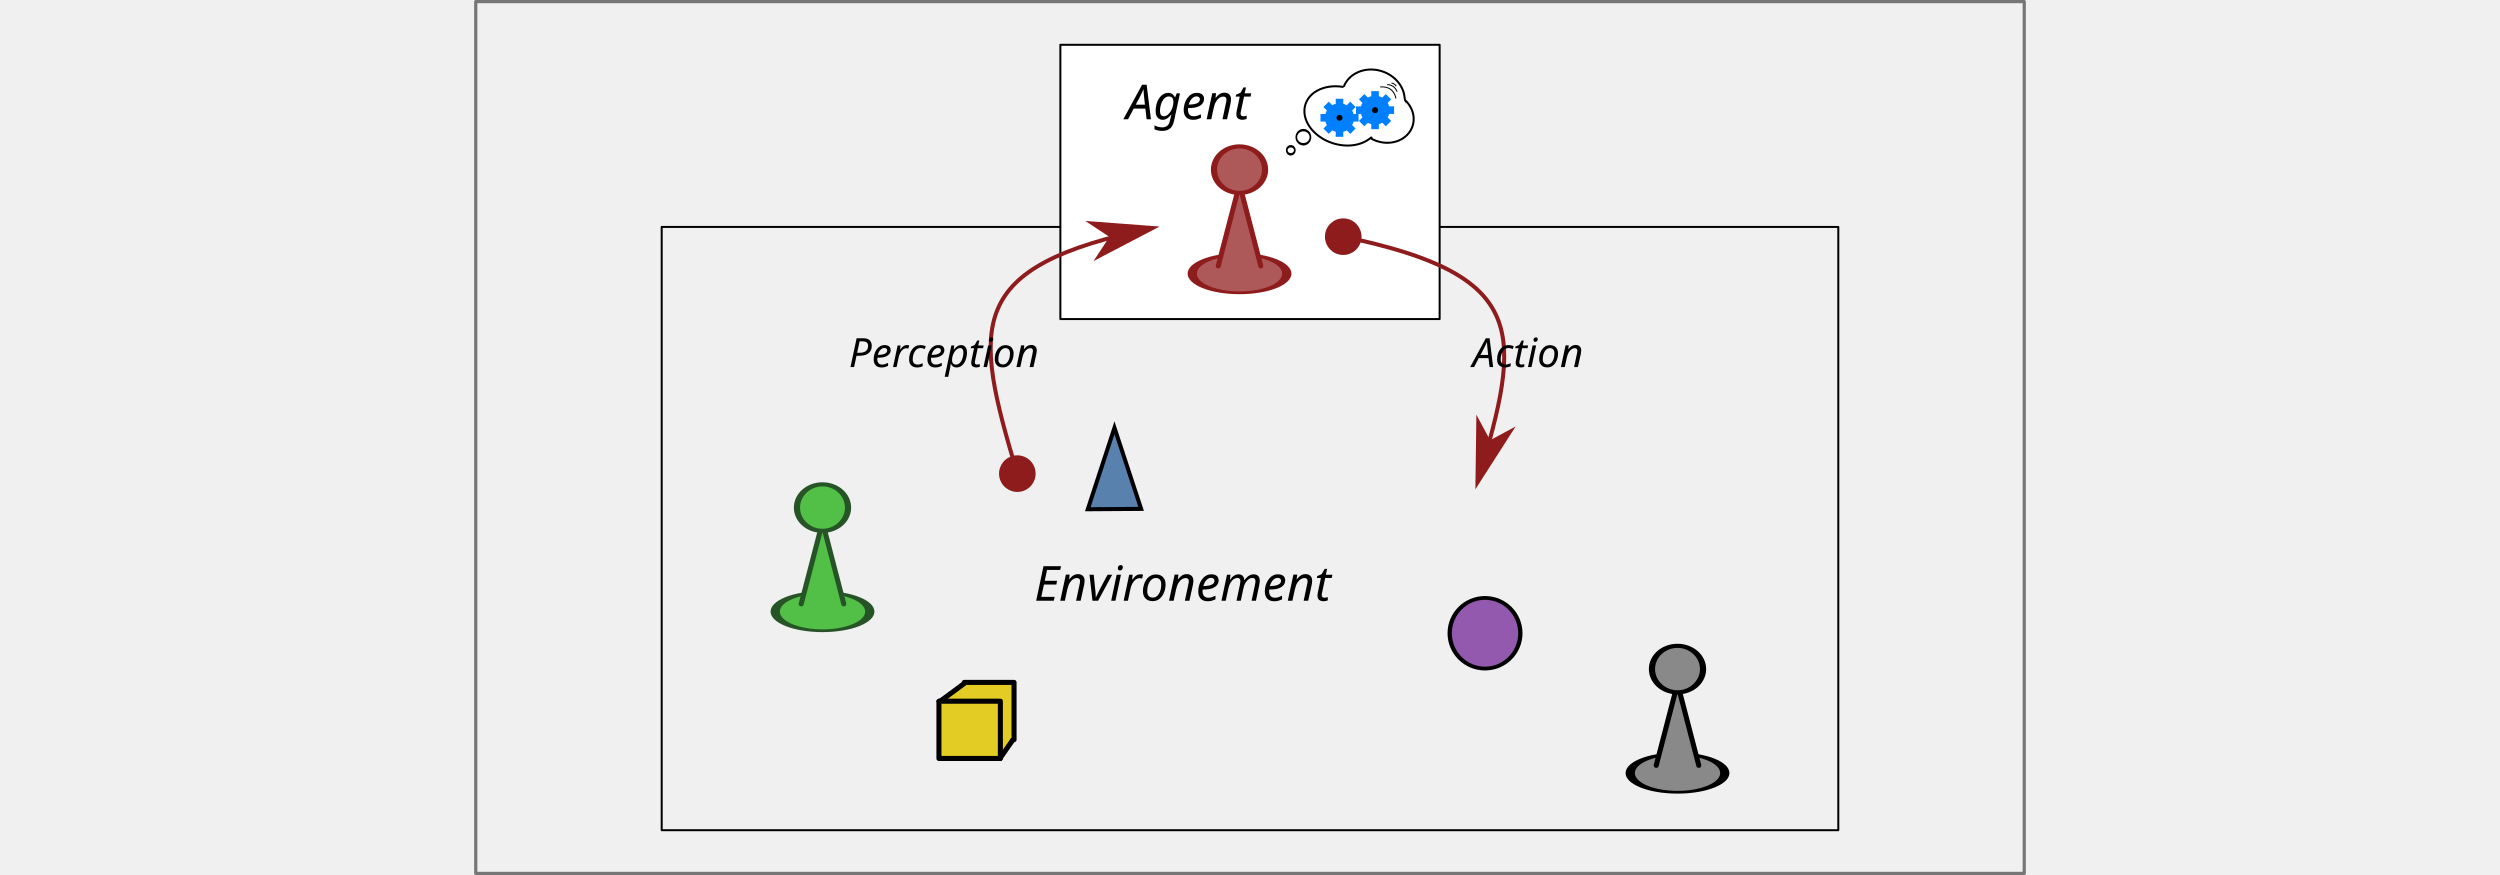
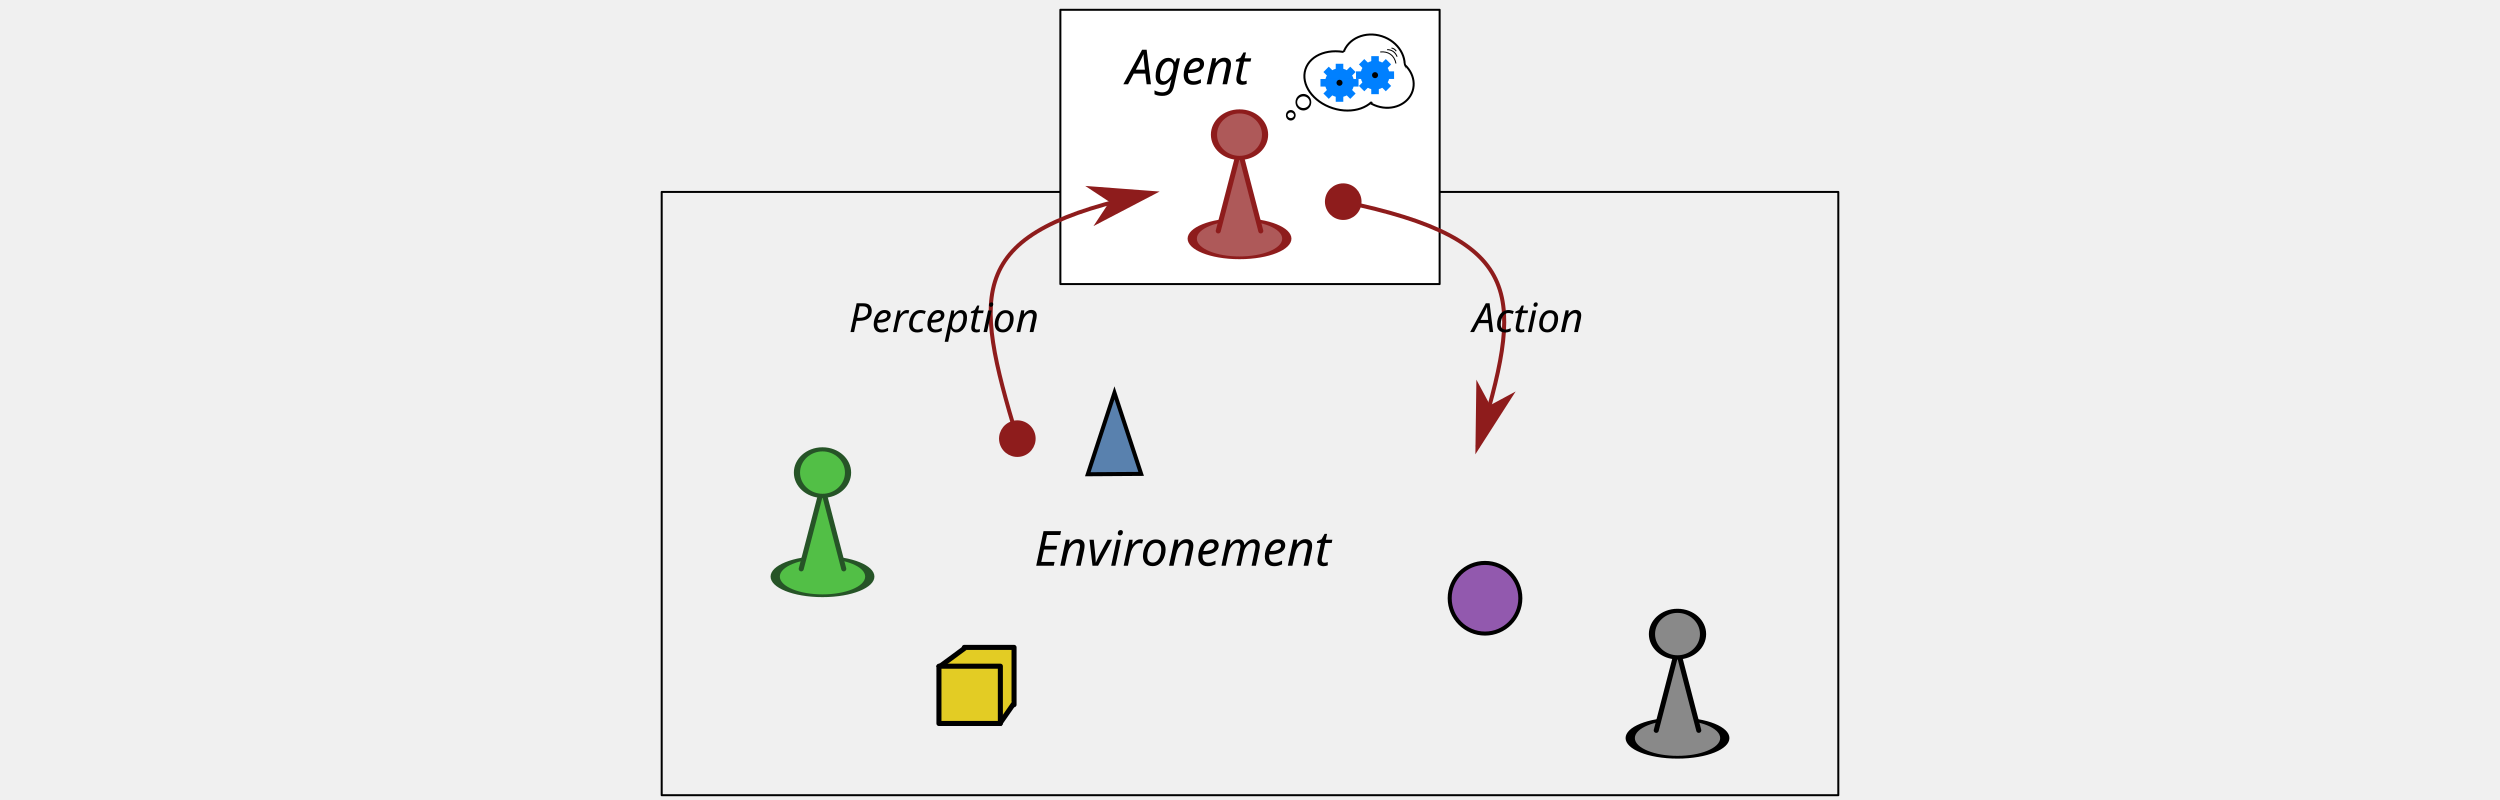
- <svg xmlns="http://www.w3.org/2000/svg" width="1000" height="350" id="svg2" version="1.1">
+ <svg xmlns="http://www.w3.org/2000/svg" width="1000" height="320" id="svg2" version="1.1">
  <defs id="defs4">
    <marker style="overflow:visible" id="Arrow1Lstart" refX="0" refY="0" orient="auto">
      <path transform="matrix(0.8,0,0,0.8,10,0)" style="fill-rule:evenodd;stroke:#000000;stroke-width:1pt" d="M 0,0 5,-5 -12.5,0 5,5 Z" id="path4001" />
    </marker>
    <marker style="overflow:visible" id="DotL" refX="0" refY="0" orient="auto">
      <path transform="matrix(0.8,0,0,0.8,5.92,0.8)" style="fill-rule:evenodd;stroke:#000000;stroke-width:1pt" d="m -2.5,-1 c 0,2.76 -2.24,5 -5,5 -2.76,0 -5,-2.24 -5,-5 0,-2.76 2.24,-5 5,-5 2.76,0 5,2.24 5,5 z" id="path4062" />
    </marker>
    <marker style="overflow:visible" id="Arrow1Lend" refX="0" refY="0" orient="auto">
      <path transform="matrix(-0.8,0,0,-0.8,-10,0)" style="fill-rule:evenodd;stroke:#000000;stroke-width:1pt" d="M 0,0 5,-5 -12.5,0 5,5 Z" id="path4004" />
    </marker>
    <marker style="overflow:visible" id="Arrow1Mend" refX="0" refY="0" orient="auto">
      <path transform="matrix(-0.4,0,0,-0.4,-4,0)" style="fill-rule:evenodd;stroke:#000000;stroke-width:1pt" d="M 0,0 5,-5 -12.5,0 5,5 Z" id="path4010" />
    </marker>
    <marker style="overflow:visible" id="Arrow1Lend-4" refX="0" refY="0" orient="auto">
      <path transform="matrix(-0.8,0,0,-0.8,-10,0)" style="fill-rule:evenodd;stroke:#000000;stroke-width:1pt" d="M 0,0 5,-5 -12.5,0 5,5 Z" id="path4004-1" />
    </marker>
    <marker style="overflow:visible" id="Arrow1Lstart-5" refX="0" refY="0" orient="auto">
      <path transform="matrix(0.8,0,0,0.8,10,0)" style="fill-rule:evenodd;stroke:#000000;stroke-width:1pt" d="M 0,0 5,-5 -12.5,0 5,5 Z" id="path4001-3" />
    </marker>
    <marker style="overflow:visible" id="DotL-2" refX="0" refY="0" orient="auto">
      <path transform="matrix(0.8,0,0,0.8,5.92,0.8)" style="fill-rule:evenodd;stroke:#000000;stroke-width:1pt" d="m -2.5,-1 c 0,2.76 -2.24,5 -5,5 -2.76,0 -5,-2.24 -5,-5 0,-2.76 2.24,-5 5,-5 2.76,0 5,2.24 5,5 z" id="path4062-1" />
    </marker>
    <marker style="overflow:visible" id="Arrow1Lstart9" refX="0" refY="0" orient="auto">
      <path transform="matrix(0.8,0,0,0.8,10,0)" style="fill:#8e1c1c;fill-rule:evenodd;stroke:#8e1c1c;stroke-width:1pt" d="M 0,0 5,-5 -12.5,0 5,5 Z" id="path6542" />
    </marker>
    <marker style="overflow:visible" id="DotLr" refX="0" refY="0" orient="auto">
      <path transform="matrix(0.8,0,0,0.8,5.92,0.8)" style="fill:#8e1c1c;fill-rule:evenodd;stroke:#8e1c1c;stroke-width:1pt" d="m -2.5,-1 c 0,2.76 -2.24,5 -5,5 -2.76,0 -5,-2.24 -5,-5 0,-2.76 2.24,-5 5,-5 2.76,0 5,2.24 5,5 z" id="path6545" />
    </marker>
    <marker style="overflow:visible" id="DotL-2y" refX="0" refY="0" orient="auto">
      <path transform="matrix(0.8,0,0,0.8,5.92,0.8)" style="fill:#8e1c1c;fill-rule:evenodd;stroke:#8e1c1c;stroke-width:1pt" d="m -2.5,-1 c 0,2.76 -2.24,5 -5,5 -2.76,0 -5,-2.24 -5,-5 0,-2.76 2.24,-5 5,-5 2.76,0 5,2.24 5,5 z" id="path6548" />
    </marker>
    <marker style="overflow:visible" id="Arrow1Lend-4Q" refX="0" refY="0" orient="auto">
      <path transform="matrix(-0.8,0,0,-0.8,-10,0)" style="fill:#8e1c1c;fill-rule:evenodd;stroke:#8e1c1c;stroke-width:1pt" d="M 0,0 5,-5 -12.5,0 5,5 Z" id="path6551" />
    </marker>
  </defs>
  <g transform="translate(-179.8672,-112.4769)" id="layer1">
    <g transform="translate(-9.267858)" id="g6463" />
-     <g id="g1185" transform="matrix(1.614857,0,0,1.614857,79.06426,-284.357)">
-       <rect style="fill:none;stroke:#000000;stroke-width:0.5;stroke-linecap:round;stroke-linejoin:round;stroke-miterlimit:4;stroke-dasharray:none;stroke-dashoffset:0;stroke-opacity:1" id="rect5673-2" width="291.444" height="149.428" x="226.325" y="301.954" />
-       <text id="text3811-9" y="394.542" x="327.866" style="font-style:italic;font-weight:normal;line-height:0%;font-family:sans-serif;-inkscape-font-specification:'Sans Italic';letter-spacing:0px;word-spacing:0px;fill:#000000;fill-opacity:1;stroke:none" xml:space="preserve" transform="translate(-9.26786)">
-         <tspan style="font-size:12px;line-height:1.25;font-family:sans-serif" y="394.542" x="327.866" id="tspan3813-1">Environement</tspan>
+     <g id="g1434" transform="translate(0,-14)">
+       <rect style="fill:none;stroke:#000000;stroke-width:0.807;stroke-linecap:round;stroke-linejoin:round;stroke-miterlimit:4;stroke-dasharray:none;stroke-dashoffset:0;stroke-opacity:1" id="rect5673-2" width="470.641" height="241.305" x="444.547" y="203.255" />
+       <text id="text3811-9" y="352.771" x="593.554" style="font-style:italic;font-weight:normal;font-size:19.378px;line-height:0%;font-family:sans-serif;-inkscape-font-specification:'Sans Italic';letter-spacing:0px;word-spacing:0px;fill:#000000;fill-opacity:1;stroke:none;stroke-width:1.615" xml:space="preserve">
+         <tspan style="font-size:19.378px;line-height:1.25;font-family:sans-serif;stroke-width:1.615" y="352.771" x="593.554" id="tspan3813-1">Environement</tspan>
      </text>
-       <g id="g5831" transform="translate(-9.26786)">
+       <g id="g5831" transform="matrix(1.614857,0,0,1.614857,64.098,-284.357)">
        <ellipse ry="30.305" rx="22.223" cy="242.22" cx="175.767" style="fill:#52bf46;fill-opacity:1;fill-rule:nonzero;stroke:#265427;stroke-width:4.349;stroke-linecap:round;stroke-linejoin:round;stroke-miterlimit:4;stroke-dasharray:none;stroke-dashoffset:0;stroke-opacity:1" id="path2985-6-6" transform="matrix(0.527116,0,0,0.156742,182.7729,359.2615)" />
        <path style="fill:#52bf46;fill-opacity:1;stroke:#265427;stroke-width:1.25;stroke-linecap:round;stroke-linejoin:miter;stroke-miterlimit:4;stroke-dasharray:none;stroke-opacity:1" d="m 270.154,395.317 5.268,-20.268 5.268,20.268" id="path2991-9" />
        <ellipse ry="30.305" rx="22.223" cy="242.22" cx="175.767" style="fill:#52bf46;fill-opacity:1;fill-rule:nonzero;stroke:#265427;stroke-width:5.373;stroke-linecap:round;stroke-linejoin:round;stroke-miterlimit:4;stroke-dasharray:none;stroke-dashoffset:0;stroke-opacity:1" id="path2985-2" transform="matrix(0.2847618,0,0,0.1900753,225.3706,325.4313)" />
      </g>
-       <g style="fill:#898989;fill-opacity:1;stroke:#000000;stroke-opacity:1" transform="translate(105.8928,143.0439)" id="g3787-5">
+       <g style="fill:#898989;fill-opacity:1;stroke:#000000;stroke-opacity:1" transform="matrix(1.614857,0,0,1.614857,250.066,-53.36163)" id="g3787-5">
        <ellipse ry="30.305" rx="22.223" cy="242.22" cx="175.767" style="fill:#898989;fill-opacity:1;fill-rule:nonzero;stroke:#000000;stroke-width:4.349;stroke-linecap:round;stroke-linejoin:round;stroke-miterlimit:4;stroke-dasharray:none;stroke-dashoffset:0;stroke-opacity:1" id="path2985-6-4" transform="matrix(0.527116,0,0,0.156742,279.3979,256.2176)" />
        <path style="fill:#898989;fill-opacity:1;stroke:#000000;stroke-width:1.25;stroke-linecap:round;stroke-linejoin:miter;stroke-miterlimit:4;stroke-dasharray:none;stroke-opacity:1" d="m 366.779,292.273 5.268,-20.268 5.268,20.268" id="path2991-8" />
        <ellipse ry="30.305" rx="22.223" cy="242.22" cx="175.767" style="fill:#898989;fill-opacity:1;fill-rule:nonzero;stroke:#000000;stroke-width:5.373;stroke-linecap:round;stroke-linejoin:round;stroke-miterlimit:4;stroke-dasharray:none;stroke-dashoffset:0;stroke-opacity:1" id="path2985-4" transform="matrix(0.2847618,0,0,0.1900753,321.9956,222.3874)" />
      </g>
-       <ellipse ry="10.179" rx="8.929" cy="121.623" cx="89.286" transform="matrix(0.98,0,0,0.8596491,342.7615,298.0408)" id="path5820" style="fill:#9259ae;fill-opacity:1;stroke:#000000;stroke-width:1.089;stroke-linecap:round;stroke-linejoin:round;stroke-miterlimit:4;stroke-dasharray:none;stroke-dashoffset:0;stroke-opacity:1" />
-       <path id="path5822" d="m 341.137,371.88 6.607,-20.179 6.607,20.089 z" style="fill:#5981ae;fill-opacity:1;stroke:#000000;stroke-width:1px;stroke-linecap:butt;stroke-linejoin:miter;stroke-opacity:1" transform="translate(-9.26786)" />
-       <g transform="matrix(0.7908247,0,0,0.7908247,54.27341,90.80554)" style="fill:#e3cc24;fill-opacity:1" id="g5836">
+       <circle cy="365.775" cx="773.875" id="path5820" style="fill:#9259ae;fill-opacity:1;stroke:#000000;stroke-width:1.615;stroke-linecap:round;stroke-linejoin:round;stroke-miterlimit:4;stroke-dasharray:none;stroke-dashoffset:0;stroke-opacity:1" r="14.13" />
+       <path id="path5822" d="m 614.985,316.176 10.67,-32.586 10.67,32.441 z" style="fill:#5981ae;fill-opacity:1;stroke:#000000;stroke-width:1.615px;stroke-linecap:butt;stroke-linejoin:miter;stroke-opacity:1" />
+       <g transform="matrix(1.277069,0,0,1.277069,166.708,-137.7191)" style="fill:#e3cc24;fill-opacity:1" id="g5836">
        <rect style="fill:#e3cc24;fill-opacity:1;stroke:#000000;stroke-width:1.581;stroke-linecap:round;stroke-linejoin:round;stroke-miterlimit:4;stroke-dasharray:none;stroke-dashoffset:0;stroke-opacity:1" id="rect5818" width="15.58" height="17.946" x="-47.366" y="147.606" transform="translate(359.7079,262.0423)" />
        <path style="fill:#e3cc24;fill-opacity:1;stroke:#000000;stroke-width:1.581;stroke-linecap:round;stroke-linejoin:miter;stroke-miterlimit:4;stroke-dasharray:none;stroke-opacity:1" d="m -32.002,165.382 -3.985,5.727 -19.007,-17.559 7.861,-5.79" id="path5826" transform="translate(359.7079,262.0423)" />
        <rect style="fill:#e3cc24;fill-opacity:1;stroke:#000000;stroke-width:1.581;stroke-linecap:round;stroke-linejoin:round;stroke-miterlimit:4;stroke-dasharray:none;stroke-dashoffset:0;stroke-opacity:1" id="rect5816" width="19.241" height="17.946" x="-55.312" y="153.498" transform="translate(359.7079,262.0423)" />
      </g>
-       <path d="m 189.535,462.077 h 383.56 v -215.938 h -383.56 z" style="fill:none;stroke:#767676;stroke-width:0.8;stroke-linecap:round;stroke-linejoin:round;stroke-miterlimit:4;stroke-dasharray:none;stroke-opacity:1" id="path14" transform="translate(-9.26786)" />
-       <g id="g6481" transform="translate(1.144311e-5)">
+       <g id="g6481" transform="matrix(1.614857,0,0,1.614857,79.06428,-284.357)">
        <rect y="256.834" x="325.075" height="67.933" width="93.944" id="rect5673" style="fill:#ffffff;fill-opacity:1;stroke:#000000;stroke-width:0.5;stroke-linecap:round;stroke-linejoin:round;stroke-miterlimit:4;stroke-dasharray:none;stroke-dashoffset:0;stroke-opacity:1" />
        <text id="text3811" y="275.288" x="341.351" style="font-style:italic;font-weight:normal;line-height:0%;font-family:sans-serif;-inkscape-font-specification:'Sans Italic';letter-spacing:0px;word-spacing:0px;fill:#000000;fill-opacity:1;stroke:none" xml:space="preserve">
          <tspan style="font-size:12px;line-height:1.25;font-family:sans-serif" y="275.288" x="341.351" id="tspan3813">Agent</tspan>
        </text>
        <g transform="translate(-27.48605,-5.391628)" id="g5648">
          <g id="g3929" transform="matrix(-1.189978,-0.3826904,0.3826904,-1.189978,491.4246,346.6785)">
            <ellipse ry="6.284" rx="7.171" cy="95.734" cx="70.45" transform="matrix(0.8,0,0,-0.8,4.445784,112.9576)" id="path3919" style="fill:#ffffff;fill-opacity:1;stroke:#000000;stroke-width:0.5;stroke-linecap:round;stroke-linejoin:round;stroke-miterlimit:4;stroke-dasharray:none;stroke-dashoffset:0;stroke-opacity:1" />
            <ellipse ry="6.875" rx="7.836" cy="93.368" cx="78.065" transform="matrix(0.8,0,0,-0.8,1.725352,114.0221)" id="path3921" style="fill:#ffffff;fill-opacity:1;stroke:#000000;stroke-width:0.5;stroke-linecap:round;stroke-linejoin:round;stroke-miterlimit:4;stroke-dasharray:none;stroke-dashoffset:0;stroke-opacity:1" />
            <ellipse ry="7.097" rx="9.388" cy="95.512" cx="76.956" transform="matrix(0.8,0,0,-0.8,7.521055,110.3554)" id="path3923" style="fill:#ffffff;fill-opacity:1;stroke:#000000;stroke-width:0.5;stroke-linecap:round;stroke-linejoin:round;stroke-miterlimit:4;stroke-dasharray:none;stroke-dashoffset:0;stroke-opacity:1" />
            <path transform="matrix(0.8,0,0,-0.8,2.31675,111.6565)" id="path3927" d="m 68.602,90.042 2.809,-2.957 11.68,0.591 5.027,6.358 -9.758,5.618 -5.027,0.148 -4.435,-3.253 z" style="fill:#ffffff;fill-opacity:1;stroke:none" />
          </g>
          <ellipse ry="1.331" rx="1.922" cy="106.897" cx="83.831" style="fill:none;stroke:#000000;stroke-width:0.457;stroke-miterlimit:4;stroke-dasharray:none;stroke-opacity:1" id="path3935" transform="matrix(-0.9104887,0,0,1.31515,489.0811,144.5296)" />
          <ellipse ry="1.331" rx="1.922" cy="106.897" cx="83.831" style="fill:none;stroke:#000000;stroke-width:0.8;stroke-miterlimit:4;stroke-dasharray:none;stroke-opacity:1" id="path3935-2" transform="matrix(-0.5202793,0,0,0.7515145,453.2513,208.0196)" />
          <ellipse ry="2.957" rx="2.883" cy="120.203" cx="62.319" style="fill:#0080ff;fill-opacity:1;stroke:#0080ff;stroke-width:2.053;stroke-linecap:butt;stroke-miterlimit:4;stroke-dasharray:none;stroke-opacity:1" id="path3955" transform="matrix(-0.9248297,0,0,0.901709,488.1404,170.0294)" />
          <path style="fill:#0080ff;fill-opacity:1;stroke:#0080ff;stroke-width:1.875;stroke-linecap:butt;stroke-linejoin:miter;stroke-miterlimit:4;stroke-dasharray:none;stroke-opacity:1" d="m 433.833,275.091 -6.653,6.653" id="path3959" />
          <path style="fill:#0080ff;fill-opacity:1;stroke:#0080ff;stroke-width:1.875;stroke-linecap:butt;stroke-linejoin:miter;stroke-miterlimit:4;stroke-dasharray:none;stroke-opacity:1" d="m 433.833,281.744 -6.653,-6.653" id="path3959-0" />
          <path style="fill:#0080ff;fill-opacity:1;stroke:#0080ff;stroke-width:1.875;stroke-linecap:butt;stroke-linejoin:miter;stroke-miterlimit:4;stroke-dasharray:none;stroke-opacity:1" d="m 435.221,278.418 h -9.43" id="path3959-0-9" />
          <path style="fill:#0080ff;fill-opacity:1;stroke:#0080ff;stroke-width:1.875;stroke-linecap:butt;stroke-linejoin:miter;stroke-miterlimit:4;stroke-dasharray:none;stroke-opacity:1" d="m 430.506,283.128 v -9.421" id="path3959-0-5" />
          <ellipse ry="0.318" rx="0.227" cy="129.383" cx="58.765" style="fill:#000000;fill-opacity:1;stroke:none" id="path4013" transform="matrix(-3.297881,0,0,2.35563,624.3063,-26.36066)" />
          <g transform="matrix(-1.25,0,0,-1.25,507.2447,288.673)" id="g4101">
            <path style="fill:none;stroke:#000000;stroke-width:0.2;stroke-linecap:butt;stroke-linejoin:miter;stroke-miterlimit:4;stroke-dasharray:none;stroke-opacity:1" d="m 57.247,10.518 c 0.31,1.637 1.5,2.45 3.118,2.282" id="path4063" />
            <path style="fill:none;stroke:#000000;stroke-width:0.2;stroke-linecap:butt;stroke-linejoin:miter;stroke-miterlimit:4;stroke-dasharray:none;stroke-opacity:1" d="m 57.017,11.859 c 0.346,0.914 1.116,1.424 1.984,1.397" id="path4063-1" />
            <path style="fill:none;stroke:#000000;stroke-width:0.2;stroke-linecap:butt;stroke-linejoin:miter;stroke-miterlimit:4;stroke-dasharray:none;stroke-opacity:1" d="m 57.185,12.956 c 0.25,0.379 0.606,0.599 0.951,0.612" id="path4063-1-9" />
          </g>
          <ellipse ry="2.957" rx="2.883" cy="120.203" cx="62.319" style="fill:#0080ff;fill-opacity:1;stroke:#0080ff;stroke-width:2.053;stroke-linecap:butt;stroke-miterlimit:4;stroke-dasharray:none;stroke-opacity:1" id="path3955-5" transform="matrix(-0.9248297,0,0,0.901709,479.3388,171.9165)" />
          <path style="fill:#0080ff;fill-opacity:1;stroke:#0080ff;stroke-width:1.875;stroke-linecap:butt;stroke-linejoin:miter;stroke-miterlimit:4;stroke-dasharray:none;stroke-opacity:1" d="m 425.031,276.978 -6.653,6.653" id="path3959-1" />
          <path style="fill:#0080ff;fill-opacity:1;stroke:#0080ff;stroke-width:1.875;stroke-linecap:butt;stroke-linejoin:miter;stroke-miterlimit:4;stroke-dasharray:none;stroke-opacity:1" d="m 425.031,283.631 -6.653,-6.653" id="path3959-0-0" />
          <path style="fill:#0080ff;fill-opacity:1;stroke:#0080ff;stroke-width:1.875;stroke-linecap:butt;stroke-linejoin:miter;stroke-miterlimit:4;stroke-dasharray:none;stroke-opacity:1" d="m 426.42,280.305 h -9.43" id="path3959-0-9-2" />
          <path style="fill:#0080ff;fill-opacity:1;stroke:#0080ff;stroke-width:1.875;stroke-linecap:butt;stroke-linejoin:miter;stroke-miterlimit:4;stroke-dasharray:none;stroke-opacity:1" d="m 421.705,285.015 v -9.421" id="path3959-0-5-7" />
          <ellipse ry="0.318" rx="0.227" cy="129.383" cx="58.765" style="fill:#000000;fill-opacity:1;stroke:none" id="path4013-8" transform="matrix(-3.297881,0,0,2.35563,615.5047,-24.47357)" />
        </g>
        <g transform="translate(0.2328657)" id="g6455">
          <path style="fill:none;stroke:#8e1c1c;stroke-width:1px;stroke-linecap:butt;stroke-linejoin:miter;stroke-opacity:1;marker-start:url(#Arrow1Lstart9);marker-end:url(#DotLr)" d="m 428.199,365.081 c 11.088,-36.931 12.97,-51.198 -33.371,-60.737" id="path3815-9" />
          <g id="g3787" transform="translate(-2.828896,19.33681)">
            <ellipse ry="30.305" rx="22.223" cy="242.22" cx="175.767" transform="matrix(0.527116,0,0,0.156742,279.3979,256.2176)" id="path2985-6" style="fill:#ae5959;fill-opacity:1;fill-rule:nonzero;stroke:#8e1c1c;stroke-width:4.349;stroke-linecap:round;stroke-linejoin:round;stroke-miterlimit:4;stroke-dasharray:none;stroke-dashoffset:0;stroke-opacity:1" />
            <path id="path2991" d="m 366.779,292.273 5.268,-20.268 5.268,20.268" style="fill:#ae5959;fill-opacity:1;stroke:#8e1c1c;stroke-width:1.25;stroke-linecap:round;stroke-linejoin:miter;stroke-miterlimit:4;stroke-dasharray:none;stroke-opacity:1" />
            <ellipse ry="30.305" rx="22.223" cy="242.22" cx="175.767" transform="matrix(0.2847618,0,0,0.1900753,321.9956,222.3874)" id="path2985" style="fill:#ae5959;fill-opacity:1;fill-rule:nonzero;stroke:#8e1c1c;stroke-width:5.373;stroke-linecap:round;stroke-linejoin:round;stroke-miterlimit:4;stroke-dasharray:none;stroke-dashoffset:0;stroke-opacity:1" />
          </g>
          <path style="fill:none;stroke:#8e1c1c;stroke-width:1px;stroke-linecap:butt;stroke-linejoin:miter;stroke-opacity:1;marker-start:url(#DotL-2y);marker-end:url(#Arrow1Lend-4Q)" d="m 314.16,362.982 c -11.088,-36.931 -12.97,-51.198 33.371,-60.737" id="path3815-9-4" />
        </g>
      </g>
-       <text xml:space="preserve" style="font-style:italic;font-weight:normal;line-height:0%;font-family:sans-serif;-inkscape-font-specification:'Sans Italic';letter-spacing:0px;word-spacing:0px;fill:#000000;fill-opacity:1;stroke:none" x="272.685" y="336.668" id="text6517">
-         <tspan style="font-size:10px;line-height:1.25;font-family:sans-serif" id="tspan6519" x="272.685" y="336.668">Perception</tspan>
+       <text xml:space="preserve" style="font-style:italic;font-weight:normal;font-size:19.378px;line-height:0%;font-family:sans-serif;-inkscape-font-specification:'Sans Italic';letter-spacing:0px;word-spacing:0px;fill:#000000;fill-opacity:1;stroke:none;stroke-width:1.615" x="519.411" y="259.314" id="text6517">
+         <tspan style="font-size:16.149px;line-height:1.25;font-family:sans-serif;stroke-width:1.615" id="tspan6519" x="519.411" y="259.314">Perception</tspan>
      </text>
-       <text xml:space="preserve" style="font-style:italic;font-weight:normal;line-height:0%;font-family:sans-serif;-inkscape-font-specification:'Sans Italic';letter-spacing:0px;word-spacing:0px;fill:#000000;fill-opacity:1;stroke:none" x="427.145" y="336.668" id="text6521">
-         <tspan style="font-size:10px;line-height:1.25;font-family:sans-serif" id="tspan6523" x="427.145" y="336.668">Action</tspan>
+       <text xml:space="preserve" style="font-style:italic;font-weight:normal;font-size:19.378px;line-height:0%;font-family:sans-serif;-inkscape-font-specification:'Sans Italic';letter-spacing:0px;word-spacing:0px;fill:#000000;fill-opacity:1;stroke:none;stroke-width:1.615" x="768.843" y="259.314" id="text6521">
+         <tspan style="font-size:16.149px;line-height:1.25;font-family:sans-serif;stroke-width:1.615" id="tspan6523" x="768.843" y="259.314">Action</tspan>
      </text>
    </g>
  </g>
</svg>
